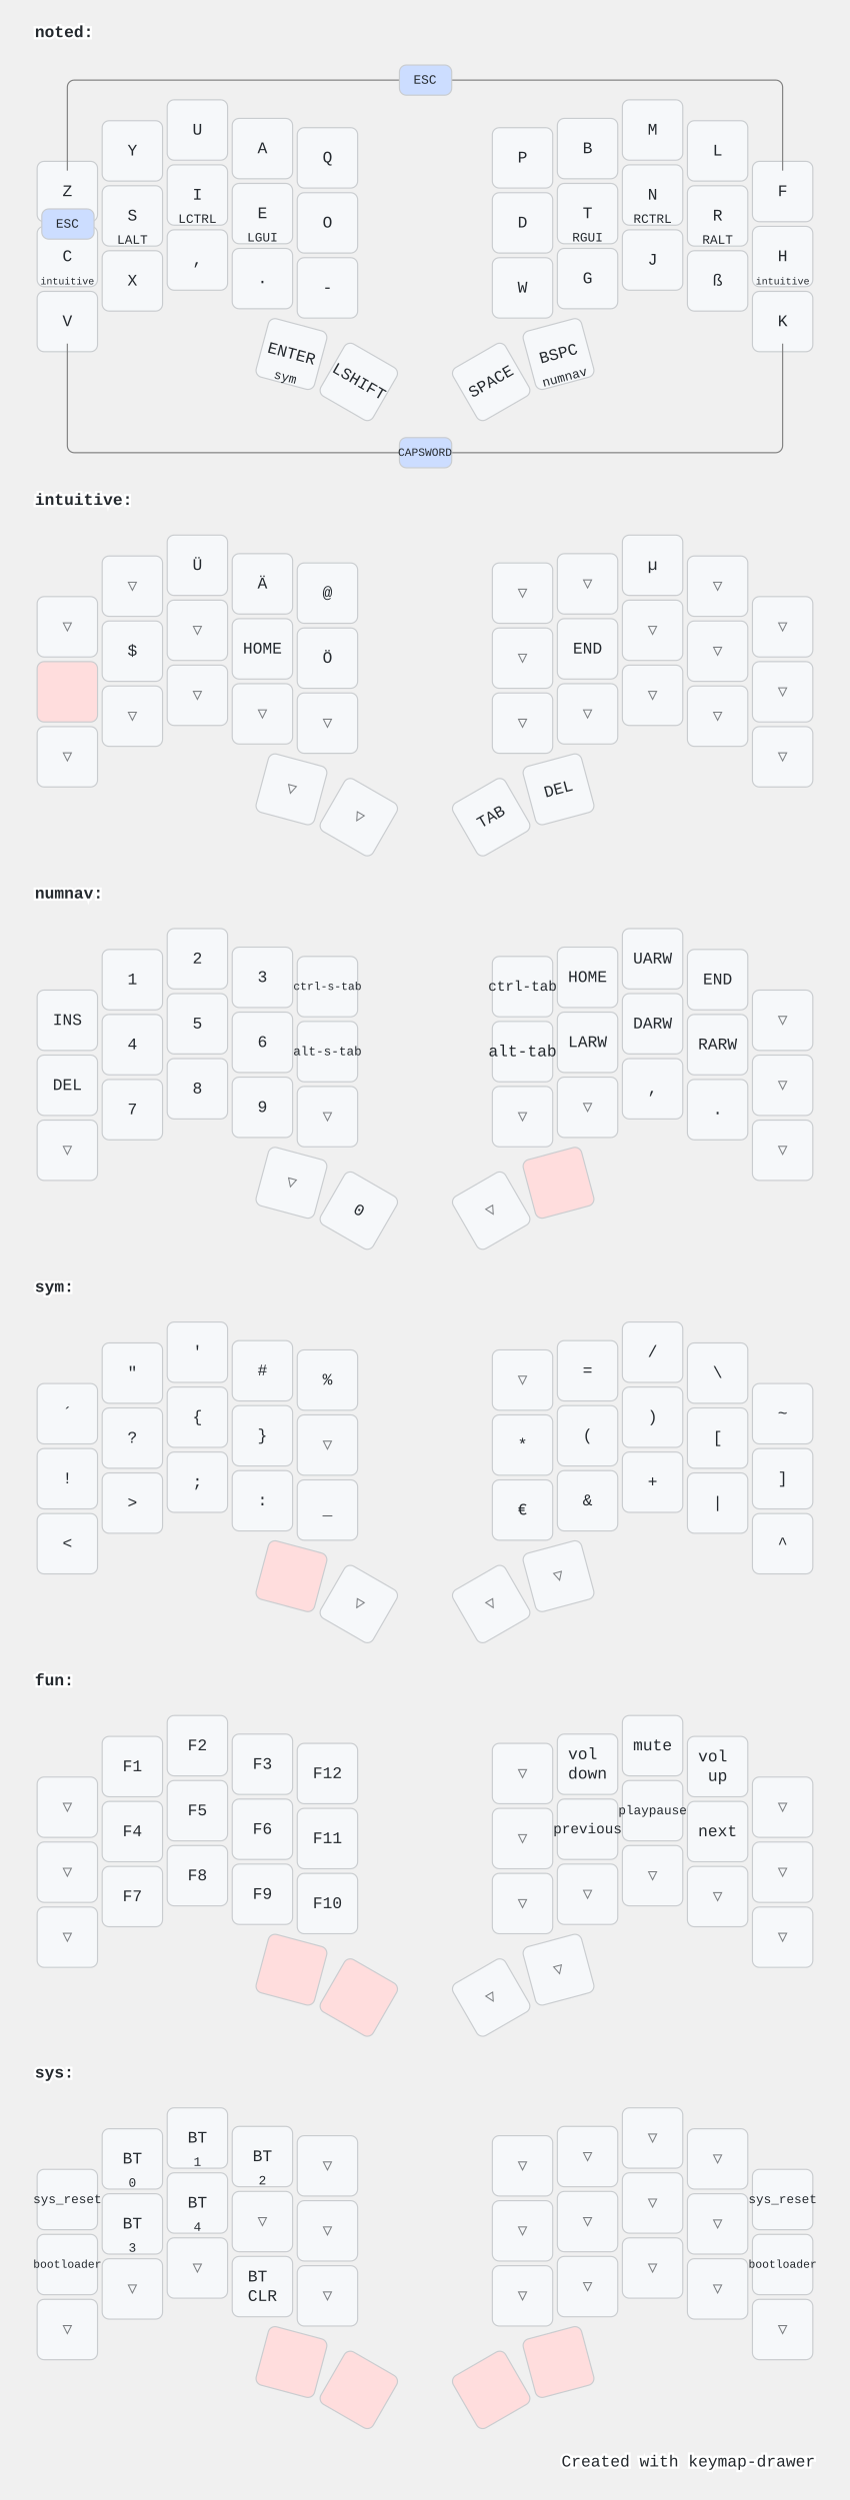
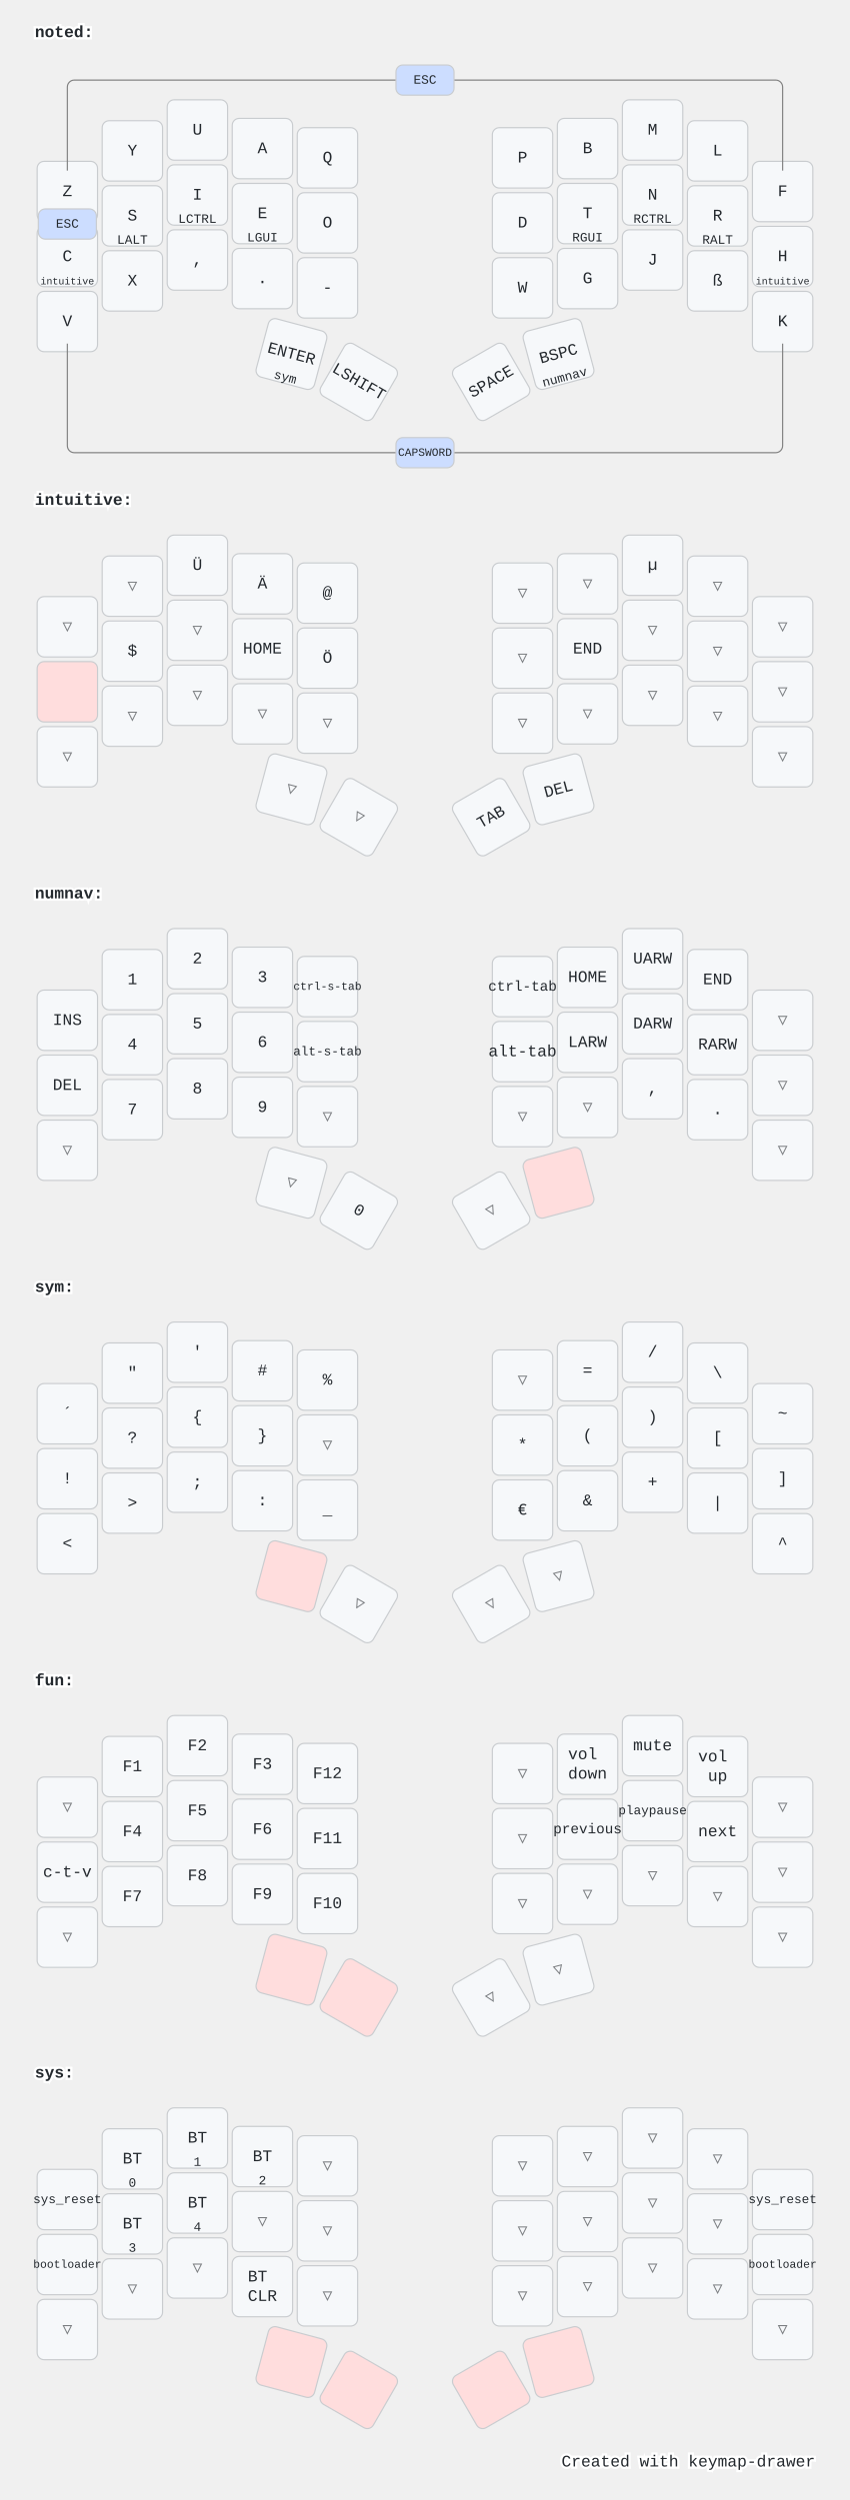
<svg xmlns="http://www.w3.org/2000/svg" width="732" height="2153" viewBox="0 0 732 2153" class="keymap">
  <style>/* inherit to force styles through use tags */
svg path {
    fill: inherit;
}

/* font and background color specifications */
svg.keymap {
    font-family: SFMono-Regular,Consolas,Liberation Mono,Menlo,monospace;
    font-size: 14px;
    font-kerning: normal;
    text-rendering: optimizeLegibility;
    fill: #24292e;
}

/* default key styling */
rect.key {
    fill: #f6f8fa;
}

rect.key, rect.combo {
    stroke: #c9cccf;
    stroke-width: 1;
}

/* default key side styling, only used is draw_key_sides is set */
rect.side {
    filter: brightness(90%);
}

/* color accent for combo boxes */
rect.combo, rect.combo-separate {
    fill: #cdf;
}

/* color accent for held keys */
rect.held, rect.combo.held {
    fill: #fdd;
}

/* color accent for ghost (optional) keys */
rect.ghost, rect.combo.ghost {
    stroke-dasharray: 4, 4;
    stroke-width: 2;
}

text {
    text-anchor: middle;
    dominant-baseline: middle;
}

/* styling for layer labels */
text.label {
    font-weight: bold;
    text-anchor: start;
    stroke: white;
    stroke-width: 4;
    paint-order: stroke;
}

/* styling for optional footer */
text.footer {
    text-anchor: end;
    dominant-baseline: auto;
    stroke: white;
    stroke-width: 4;
    paint-order: stroke;
}

/* styling for combo tap, and key hold/shifted label text */
text.combo, text.hold, text.shifted {
    font-size: 11px;
}

text.hold {
    text-anchor: middle;
    dominant-baseline: auto;
}

text.shifted {
    text-anchor: middle;
    dominant-baseline: hanging;
}

/* styling for hold/shifted label text in combo box */
text.combo.hold, text.combo.shifted {
    font-size: 8px;
}

/* lighter symbol for transparent keys */
text.trans {
    fill: #7b7e81;
}

/* styling for combo dendrons */
path.combo {
    stroke-width: 1;
    stroke: gray;
    fill: none;
}

/* Start Tabler Icons Cleanup */
/* cannot use height/width with glyphs */
.icon-tabler &gt; path {
    fill: inherit;
    stroke: inherit;
    stroke-width: 2;
}
/* hide tabler's default box */
.icon-tabler &gt; path[stroke="none"][fill="none"] {
    visibility: hidden;
}
/* End Tabler Icons Cleanup */
</style>
  <g transform="translate(30, 0)" class="layer-noted">
    <text x="0" y="28" class="label">noted:</text>
    <g transform="translate(0, 84)">
      <g transform="translate(28, 81)" class="key keypos-0">
        <rect rx="6" ry="6" x="-26" y="-26" width="52" height="52" class="key" />
        <text x="0" y="0" class="key tap">Z</text>
      </g>
      <g transform="translate(84, 46)" class="key keypos-1">
        <rect rx="6" ry="6" x="-26" y="-26" width="52" height="52" class="key" />
        <text x="0" y="0" class="key tap">Y</text>
      </g>
      <g transform="translate(140, 28)" class="key keypos-2">
        <rect rx="6" ry="6" x="-26" y="-26" width="52" height="52" class="key" />
        <text x="0" y="0" class="key tap">U</text>
      </g>
      <g transform="translate(196, 44)" class="key keypos-3">
        <rect rx="6" ry="6" x="-26" y="-26" width="52" height="52" class="key" />
        <text x="0" y="0" class="key tap">A</text>
      </g>
      <g transform="translate(252, 52)" class="key keypos-4">
        <rect rx="6" ry="6" x="-26" y="-26" width="52" height="52" class="key" />
        <text x="0" y="0" class="key tap">Q</text>
      </g>
      <g transform="translate(420, 52)" class="key keypos-5">
        <rect rx="6" ry="6" x="-26" y="-26" width="52" height="52" class="key" />
        <text x="0" y="0" class="key tap">P</text>
      </g>
      <g transform="translate(476, 44)" class="key keypos-6">
        <rect rx="6" ry="6" x="-26" y="-26" width="52" height="52" class="key" />
        <text x="0" y="0" class="key tap">B</text>
      </g>
      <g transform="translate(532, 28)" class="key keypos-7">
        <rect rx="6" ry="6" x="-26" y="-26" width="52" height="52" class="key" />
        <text x="0" y="0" class="key tap">M</text>
      </g>
      <g transform="translate(588, 46)" class="key keypos-8">
        <rect rx="6" ry="6" x="-26" y="-26" width="52" height="52" class="key" />
        <text x="0" y="0" class="key tap">L</text>
      </g>
      <g transform="translate(644, 81)" class="key keypos-9">
        <rect rx="6" ry="6" x="-26" y="-26" width="52" height="52" class="key" />
        <text x="0" y="0" class="key tap">F</text>
      </g>
      <g transform="translate(28, 137)" class="key keypos-10">
        <rect rx="6" ry="6" x="-26" y="-26" width="52" height="52" class="key" />
        <text x="0" y="0" class="key tap">C</text>
        <text x="0" y="24" class="key hold">
          <tspan style="font-size: 78%">intuitive</tspan>
        </text>
      </g>
      <g transform="translate(84, 102)" class="key keypos-11">
        <rect rx="6" ry="6" x="-26" y="-26" width="52" height="52" class="key" />
        <text x="0" y="0" class="key tap">S</text>
        <text x="0" y="24" class="key hold">LALT</text>
      </g>
      <g transform="translate(140, 84)" class="key keypos-12">
        <rect rx="6" ry="6" x="-26" y="-26" width="52" height="52" class="key" />
        <text x="0" y="0" class="key tap">I</text>
        <text x="0" y="24" class="key hold">LCTRL</text>
      </g>
      <g transform="translate(196, 100)" class="key keypos-13">
        <rect rx="6" ry="6" x="-26" y="-26" width="52" height="52" class="key" />
        <text x="0" y="0" class="key tap">E</text>
        <text x="0" y="24" class="key hold">LGUI</text>
      </g>
      <g transform="translate(252, 108)" class="key keypos-14">
        <rect rx="6" ry="6" x="-26" y="-26" width="52" height="52" class="key" />
        <text x="0" y="0" class="key tap">O</text>
      </g>
      <g transform="translate(420, 108)" class="key keypos-15">
        <rect rx="6" ry="6" x="-26" y="-26" width="52" height="52" class="key" />
        <text x="0" y="0" class="key tap">D</text>
      </g>
      <g transform="translate(476, 100)" class="key keypos-16">
        <rect rx="6" ry="6" x="-26" y="-26" width="52" height="52" class="key" />
        <text x="0" y="0" class="key tap">T</text>
        <text x="0" y="24" class="key hold">RGUI</text>
      </g>
      <g transform="translate(532, 84)" class="key keypos-17">
        <rect rx="6" ry="6" x="-26" y="-26" width="52" height="52" class="key" />
        <text x="0" y="0" class="key tap">N</text>
        <text x="0" y="24" class="key hold">RCTRL</text>
      </g>
      <g transform="translate(588, 102)" class="key keypos-18">
        <rect rx="6" ry="6" x="-26" y="-26" width="52" height="52" class="key" />
        <text x="0" y="0" class="key tap">R</text>
        <text x="0" y="24" class="key hold">RALT</text>
      </g>
      <g transform="translate(644, 137)" class="key keypos-19">
        <rect rx="6" ry="6" x="-26" y="-26" width="52" height="52" class="key" />
        <text x="0" y="0" class="key tap">H</text>
        <text x="0" y="24" class="key hold">
          <tspan style="font-size: 78%">intuitive</tspan>
        </text>
      </g>
      <g transform="translate(28, 193)" class="key keypos-20">
        <rect rx="6" ry="6" x="-26" y="-26" width="52" height="52" class="key" />
        <text x="0" y="0" class="key tap">V</text>
      </g>
      <g transform="translate(84, 158)" class="key keypos-21">
        <rect rx="6" ry="6" x="-26" y="-26" width="52" height="52" class="key" />
        <text x="0" y="0" class="key tap">X</text>
      </g>
      <g transform="translate(140, 140)" class="key keypos-22">
        <rect rx="6" ry="6" x="-26" y="-26" width="52" height="52" class="key" />
        <text x="0" y="0" class="key tap">,</text>
      </g>
      <g transform="translate(196, 156)" class="key keypos-23">
        <rect rx="6" ry="6" x="-26" y="-26" width="52" height="52" class="key" />
        <text x="0" y="0" class="key tap">.</text>
      </g>
      <g transform="translate(252, 164)" class="key keypos-24">
        <rect rx="6" ry="6" x="-26" y="-26" width="52" height="52" class="key" />
        <text x="0" y="0" class="key tap">-</text>
      </g>
      <g transform="translate(420, 164)" class="key keypos-25">
        <rect rx="6" ry="6" x="-26" y="-26" width="52" height="52" class="key" />
        <text x="0" y="0" class="key tap">W</text>
      </g>
      <g transform="translate(476, 156)" class="key keypos-26">
        <rect rx="6" ry="6" x="-26" y="-26" width="52" height="52" class="key" />
        <text x="0" y="0" class="key tap">G</text>
      </g>
      <g transform="translate(532, 140)" class="key keypos-27">
        <rect rx="6" ry="6" x="-26" y="-26" width="52" height="52" class="key" />
        <text x="0" y="0" class="key tap">J</text>
      </g>
      <g transform="translate(588, 158)" class="key keypos-28">
        <rect rx="6" ry="6" x="-26" y="-26" width="52" height="52" class="key" />
        <text x="0" y="0" class="key tap">ß</text>
      </g>
      <g transform="translate(644, 193)" class="key keypos-29">
        <rect rx="6" ry="6" x="-26" y="-26" width="52" height="52" class="key" />
        <text x="0" y="0" class="key tap">K</text>
      </g>
      <g transform="translate(221, 221) rotate(15.0)" class="key keypos-30">
        <rect rx="6" ry="6" x="-26" y="-26" width="52" height="52" class="key" />
        <text x="0" y="0" class="key tap">ENTER</text>
        <text x="0" y="24" class="key hold">sym</text>
      </g>
      <g transform="translate(279, 245) rotate(30.0)" class="key keypos-31">
        <rect rx="6" ry="6" x="-26" y="-26" width="52" height="52" class="key" />
        <text x="0" y="0" class="key tap">LSHIFT</text>
      </g>
      <g transform="translate(393, 245) rotate(-30.0)" class="key keypos-32">
        <rect rx="6" ry="6" x="-26" y="-26" width="52" height="52" class="key" />
        <text x="0" y="0" class="key tap">SPACE</text>
      </g>
      <g transform="translate(451, 221) rotate(-15.0)" class="key keypos-33">
        <rect rx="6" ry="6" x="-26" y="-26" width="52" height="52" class="key" />
        <text x="0" y="0" class="key tap">BSPC</text>
        <text x="0" y="24" class="key hold">numnav</text>
      </g>
      <g class="combo combopos-0">
-         <rect rx="6" ry="6" x="6" y="96" width="45" height="26" class="combo" />
+         <rect rx="6" ry="6" x="3" y="96" width="50" height="26" class="combo" />
        <text x="28" y="109" class="combo tap">ESC</text>
      </g>
      <g class="combo combopos-1">
        <path d="M336,-15 h-302 a6.0,6.0 0 0 0 -6.0,6.0 v72" class="combo" />
        <path d="M336,-15 h302 a6.0,6.0 0 0 1 6.0,6.0 v72" class="combo" />
-         <rect rx="6" ry="6" x="314" y="-28" width="45" height="26" class="combo" />
+         <rect rx="6" ry="6" x="311" y="-28" width="50" height="26" class="combo" />
        <text x="336" y="-15" class="combo tap">ESC</text>
      </g>
      <g class="combo combopos-2">
        <path d="M336,306 h-302 a6.0,6.0 0 0 1 -6.0,-6.0 v-88" class="combo" />
        <path d="M336,306 h302 a6.0,6.0 0 0 0 6.0,-6.0 v-88" class="combo" />
-         <rect rx="6" ry="6" x="314" y="293" width="45" height="26" class="combo" />
+         <rect rx="6" ry="6" x="311" y="293" width="50" height="26" class="combo" />
        <text x="336" y="306" class="combo tap">
          <tspan style="font-size: 88%">CAPSWORD</tspan>
        </text>
      </g>
    </g>
  </g>
  <g transform="translate(30, 403)" class="layer-intuitive">
    <text x="0" y="28" class="label">intuitive:</text>
    <g transform="translate(0, 56)">
      <g transform="translate(28, 81)" class="key trans keypos-0">
        <rect rx="6" ry="6" x="-26" y="-26" width="52" height="52" class="key trans" />
        <text x="0" y="0" class="key trans tap">▽</text>
      </g>
      <g transform="translate(84, 46)" class="key trans keypos-1">
        <rect rx="6" ry="6" x="-26" y="-26" width="52" height="52" class="key trans" />
        <text x="0" y="0" class="key trans tap">▽</text>
      </g>
      <g transform="translate(140, 28)" class="key keypos-2">
        <rect rx="6" ry="6" x="-26" y="-26" width="52" height="52" class="key" />
        <text x="0" y="0" class="key tap">Ü</text>
      </g>
      <g transform="translate(196, 44)" class="key keypos-3">
        <rect rx="6" ry="6" x="-26" y="-26" width="52" height="52" class="key" />
        <text x="0" y="0" class="key tap">Ä</text>
      </g>
      <g transform="translate(252, 52)" class="key keypos-4">
        <rect rx="6" ry="6" x="-26" y="-26" width="52" height="52" class="key" />
        <text x="0" y="0" class="key tap">@</text>
      </g>
      <g transform="translate(420, 52)" class="key trans keypos-5">
        <rect rx="6" ry="6" x="-26" y="-26" width="52" height="52" class="key trans" />
        <text x="0" y="0" class="key trans tap">▽</text>
      </g>
      <g transform="translate(476, 44)" class="key trans keypos-6">
        <rect rx="6" ry="6" x="-26" y="-26" width="52" height="52" class="key trans" />
        <text x="0" y="0" class="key trans tap">▽</text>
      </g>
      <g transform="translate(532, 28)" class="key keypos-7">
        <rect rx="6" ry="6" x="-26" y="-26" width="52" height="52" class="key" />
        <text x="0" y="0" class="key tap">µ</text>
      </g>
      <g transform="translate(588, 46)" class="key trans keypos-8">
        <rect rx="6" ry="6" x="-26" y="-26" width="52" height="52" class="key trans" />
        <text x="0" y="0" class="key trans tap">▽</text>
      </g>
      <g transform="translate(644, 81)" class="key trans keypos-9">
        <rect rx="6" ry="6" x="-26" y="-26" width="52" height="52" class="key trans" />
        <text x="0" y="0" class="key trans tap">▽</text>
      </g>
      <g transform="translate(28, 137)" class="key held keypos-10">
        <rect rx="6" ry="6" x="-26" y="-26" width="52" height="52" class="key held" />
      </g>
      <g transform="translate(84, 102)" class="key keypos-11">
        <rect rx="6" ry="6" x="-26" y="-26" width="52" height="52" class="key" />
        <text x="0" y="0" class="key tap">$</text>
      </g>
      <g transform="translate(140, 84)" class="key trans keypos-12">
        <rect rx="6" ry="6" x="-26" y="-26" width="52" height="52" class="key trans" />
        <text x="0" y="0" class="key trans tap">▽</text>
      </g>
      <g transform="translate(196, 100)" class="key keypos-13">
        <rect rx="6" ry="6" x="-26" y="-26" width="52" height="52" class="key" />
        <text x="0" y="0" class="key tap">HOME</text>
      </g>
      <g transform="translate(252, 108)" class="key keypos-14">
        <rect rx="6" ry="6" x="-26" y="-26" width="52" height="52" class="key" />
        <text x="0" y="0" class="key tap">Ö</text>
      </g>
      <g transform="translate(420, 108)" class="key trans keypos-15">
        <rect rx="6" ry="6" x="-26" y="-26" width="52" height="52" class="key trans" />
        <text x="0" y="0" class="key trans tap">▽</text>
      </g>
      <g transform="translate(476, 100)" class="key keypos-16">
        <rect rx="6" ry="6" x="-26" y="-26" width="52" height="52" class="key" />
        <text x="0" y="0" class="key tap">END</text>
      </g>
      <g transform="translate(532, 84)" class="key trans keypos-17">
        <rect rx="6" ry="6" x="-26" y="-26" width="52" height="52" class="key trans" />
        <text x="0" y="0" class="key trans tap">▽</text>
      </g>
      <g transform="translate(588, 102)" class="key trans keypos-18">
        <rect rx="6" ry="6" x="-26" y="-26" width="52" height="52" class="key trans" />
        <text x="0" y="0" class="key trans tap">▽</text>
      </g>
      <g transform="translate(644, 137)" class="key trans keypos-19">
        <rect rx="6" ry="6" x="-26" y="-26" width="52" height="52" class="key trans" />
        <text x="0" y="0" class="key trans tap">▽</text>
      </g>
      <g transform="translate(28, 193)" class="key trans keypos-20">
        <rect rx="6" ry="6" x="-26" y="-26" width="52" height="52" class="key trans" />
        <text x="0" y="0" class="key trans tap">▽</text>
      </g>
      <g transform="translate(84, 158)" class="key trans keypos-21">
        <rect rx="6" ry="6" x="-26" y="-26" width="52" height="52" class="key trans" />
        <text x="0" y="0" class="key trans tap">▽</text>
      </g>
      <g transform="translate(140, 140)" class="key trans keypos-22">
        <rect rx="6" ry="6" x="-26" y="-26" width="52" height="52" class="key trans" />
        <text x="0" y="0" class="key trans tap">▽</text>
      </g>
      <g transform="translate(196, 156)" class="key trans keypos-23">
        <rect rx="6" ry="6" x="-26" y="-26" width="52" height="52" class="key trans" />
        <text x="0" y="0" class="key trans tap">▽</text>
      </g>
      <g transform="translate(252, 164)" class="key trans keypos-24">
        <rect rx="6" ry="6" x="-26" y="-26" width="52" height="52" class="key trans" />
        <text x="0" y="0" class="key trans tap">▽</text>
      </g>
      <g transform="translate(420, 164)" class="key trans keypos-25">
        <rect rx="6" ry="6" x="-26" y="-26" width="52" height="52" class="key trans" />
        <text x="0" y="0" class="key trans tap">▽</text>
      </g>
      <g transform="translate(476, 156)" class="key trans keypos-26">
        <rect rx="6" ry="6" x="-26" y="-26" width="52" height="52" class="key trans" />
        <text x="0" y="0" class="key trans tap">▽</text>
      </g>
      <g transform="translate(532, 140)" class="key trans keypos-27">
        <rect rx="6" ry="6" x="-26" y="-26" width="52" height="52" class="key trans" />
        <text x="0" y="0" class="key trans tap">▽</text>
      </g>
      <g transform="translate(588, 158)" class="key trans keypos-28">
        <rect rx="6" ry="6" x="-26" y="-26" width="52" height="52" class="key trans" />
        <text x="0" y="0" class="key trans tap">▽</text>
      </g>
      <g transform="translate(644, 193)" class="key trans keypos-29">
        <rect rx="6" ry="6" x="-26" y="-26" width="52" height="52" class="key trans" />
        <text x="0" y="0" class="key trans tap">▽</text>
      </g>
      <g transform="translate(221, 221) rotate(15.0)" class="key trans keypos-30">
        <rect rx="6" ry="6" x="-26" y="-26" width="52" height="52" class="key trans" />
        <text x="0" y="0" class="key trans tap">▽</text>
      </g>
      <g transform="translate(279, 245) rotate(30.0)" class="key trans keypos-31">
        <rect rx="6" ry="6" x="-26" y="-26" width="52" height="52" class="key trans" />
        <text x="0" y="0" class="key trans tap">▽</text>
      </g>
      <g transform="translate(393, 245) rotate(-30.0)" class="key keypos-32">
        <rect rx="6" ry="6" x="-26" y="-26" width="52" height="52" class="key" />
        <text x="0" y="0" class="key tap">TAB</text>
      </g>
      <g transform="translate(451, 221) rotate(-15.0)" class="key keypos-33">
        <rect rx="6" ry="6" x="-26" y="-26" width="52" height="52" class="key" />
        <text x="0" y="0" class="key tap">DEL</text>
      </g>
    </g>
  </g>
  <g transform="translate(30, 742)" class="layer-numnav">
    <text x="0" y="28" class="label">numnav:</text>
    <g transform="translate(0, 56)">
      <g transform="translate(28, 81)" class="key keypos-0">
        <rect rx="6" ry="6" x="-26" y="-26" width="52" height="52" class="key" />
        <text x="0" y="0" class="key tap">INS</text>
      </g>
      <g transform="translate(84, 46)" class="key keypos-1">
        <rect rx="6" ry="6" x="-26" y="-26" width="52" height="52" class="key" />
        <text x="0" y="0" class="key tap">1</text>
      </g>
      <g transform="translate(140, 28)" class="key keypos-2">
        <rect rx="6" ry="6" x="-26" y="-26" width="52" height="52" class="key" />
        <text x="0" y="0" class="key tap">2</text>
      </g>
      <g transform="translate(196, 44)" class="key keypos-3">
        <rect rx="6" ry="6" x="-26" y="-26" width="52" height="52" class="key" />
        <text x="0" y="0" class="key tap">3</text>
      </g>
      <g transform="translate(252, 52)" class="key keypos-4">
        <rect rx="6" ry="6" x="-26" y="-26" width="52" height="52" class="key" />
        <text x="0" y="0" class="key tap">
          <tspan style="font-size: 70%">ctrl-s-tab</tspan>
        </text>
      </g>
      <g transform="translate(420, 52)" class="key keypos-5">
        <rect rx="6" ry="6" x="-26" y="-26" width="52" height="52" class="key" />
        <text x="0" y="0" class="key tap">
          <tspan style="font-size: 88%">ctrl-tab</tspan>
        </text>
      </g>
      <g transform="translate(476, 44)" class="key keypos-6">
        <rect rx="6" ry="6" x="-26" y="-26" width="52" height="52" class="key" />
        <text x="0" y="0" class="key tap">HOME</text>
      </g>
      <g transform="translate(532, 28)" class="key keypos-7">
        <rect rx="6" ry="6" x="-26" y="-26" width="52" height="52" class="key" />
        <text x="0" y="0" class="key tap">UARW</text>
      </g>
      <g transform="translate(588, 46)" class="key keypos-8">
        <rect rx="6" ry="6" x="-26" y="-26" width="52" height="52" class="key" />
        <text x="0" y="0" class="key tap">END</text>
      </g>
      <g transform="translate(644, 81)" class="key trans keypos-9">
        <rect rx="6" ry="6" x="-26" y="-26" width="52" height="52" class="key trans" />
        <text x="0" y="0" class="key trans tap">▽</text>
      </g>
      <g transform="translate(28, 137)" class="key keypos-10">
        <rect rx="6" ry="6" x="-26" y="-26" width="52" height="52" class="key" />
        <text x="0" y="0" class="key tap">DEL</text>
      </g>
      <g transform="translate(84, 102)" class="key keypos-11">
        <rect rx="6" ry="6" x="-26" y="-26" width="52" height="52" class="key" />
        <text x="0" y="0" class="key tap">4</text>
      </g>
      <g transform="translate(140, 84)" class="key keypos-12">
        <rect rx="6" ry="6" x="-26" y="-26" width="52" height="52" class="key" />
        <text x="0" y="0" class="key tap">5</text>
      </g>
      <g transform="translate(196, 100)" class="key keypos-13">
        <rect rx="6" ry="6" x="-26" y="-26" width="52" height="52" class="key" />
        <text x="0" y="0" class="key tap">6</text>
      </g>
      <g transform="translate(252, 108)" class="key keypos-14">
        <rect rx="6" ry="6" x="-26" y="-26" width="52" height="52" class="key" />
        <text x="0" y="0" class="key tap">
          <tspan style="font-size: 78%">alt-s-tab</tspan>
        </text>
      </g>
      <g transform="translate(420, 108)" class="key keypos-15">
        <rect rx="6" ry="6" x="-26" y="-26" width="52" height="52" class="key" />
        <text x="0" y="0" class="key tap">alt-tab</text>
      </g>
      <g transform="translate(476, 100)" class="key keypos-16">
        <rect rx="6" ry="6" x="-26" y="-26" width="52" height="52" class="key" />
        <text x="0" y="0" class="key tap">LARW</text>
      </g>
      <g transform="translate(532, 84)" class="key keypos-17">
        <rect rx="6" ry="6" x="-26" y="-26" width="52" height="52" class="key" />
        <text x="0" y="0" class="key tap">DARW</text>
      </g>
      <g transform="translate(588, 102)" class="key keypos-18">
        <rect rx="6" ry="6" x="-26" y="-26" width="52" height="52" class="key" />
        <text x="0" y="0" class="key tap">RARW</text>
      </g>
      <g transform="translate(644, 137)" class="key trans keypos-19">
        <rect rx="6" ry="6" x="-26" y="-26" width="52" height="52" class="key trans" />
        <text x="0" y="0" class="key trans tap">▽</text>
      </g>
      <g transform="translate(28, 193)" class="key trans keypos-20">
        <rect rx="6" ry="6" x="-26" y="-26" width="52" height="52" class="key trans" />
        <text x="0" y="0" class="key trans tap">▽</text>
      </g>
      <g transform="translate(84, 158)" class="key keypos-21">
        <rect rx="6" ry="6" x="-26" y="-26" width="52" height="52" class="key" />
        <text x="0" y="0" class="key tap">7</text>
      </g>
      <g transform="translate(140, 140)" class="key keypos-22">
        <rect rx="6" ry="6" x="-26" y="-26" width="52" height="52" class="key" />
        <text x="0" y="0" class="key tap">8</text>
      </g>
      <g transform="translate(196, 156)" class="key keypos-23">
        <rect rx="6" ry="6" x="-26" y="-26" width="52" height="52" class="key" />
        <text x="0" y="0" class="key tap">9</text>
      </g>
      <g transform="translate(252, 164)" class="key trans keypos-24">
        <rect rx="6" ry="6" x="-26" y="-26" width="52" height="52" class="key trans" />
        <text x="0" y="0" class="key trans tap">▽</text>
      </g>
      <g transform="translate(420, 164)" class="key trans keypos-25">
        <rect rx="6" ry="6" x="-26" y="-26" width="52" height="52" class="key trans" />
        <text x="0" y="0" class="key trans tap">▽</text>
      </g>
      <g transform="translate(476, 156)" class="key trans keypos-26">
        <rect rx="6" ry="6" x="-26" y="-26" width="52" height="52" class="key trans" />
        <text x="0" y="0" class="key trans tap">▽</text>
      </g>
      <g transform="translate(532, 140)" class="key keypos-27">
        <rect rx="6" ry="6" x="-26" y="-26" width="52" height="52" class="key" />
        <text x="0" y="0" class="key tap">,</text>
      </g>
      <g transform="translate(588, 158)" class="key keypos-28">
        <rect rx="6" ry="6" x="-26" y="-26" width="52" height="52" class="key" />
        <text x="0" y="0" class="key tap">.</text>
      </g>
      <g transform="translate(644, 193)" class="key trans keypos-29">
        <rect rx="6" ry="6" x="-26" y="-26" width="52" height="52" class="key trans" />
        <text x="0" y="0" class="key trans tap">▽</text>
      </g>
      <g transform="translate(221, 221) rotate(15.0)" class="key trans keypos-30">
        <rect rx="6" ry="6" x="-26" y="-26" width="52" height="52" class="key trans" />
        <text x="0" y="0" class="key trans tap">▽</text>
      </g>
      <g transform="translate(279, 245) rotate(30.0)" class="key keypos-31">
        <rect rx="6" ry="6" x="-26" y="-26" width="52" height="52" class="key" />
        <text x="0" y="0" class="key tap">0</text>
      </g>
      <g transform="translate(393, 245) rotate(-30.0)" class="key trans keypos-32">
        <rect rx="6" ry="6" x="-26" y="-26" width="52" height="52" class="key trans" />
        <text x="0" y="0" class="key trans tap">▽</text>
      </g>
      <g transform="translate(451, 221) rotate(-15.0)" class="key held keypos-33">
        <rect rx="6" ry="6" x="-26" y="-26" width="52" height="52" class="key held" />
      </g>
    </g>
  </g>
  <g transform="translate(30, 1081)" class="layer-sym">
    <text x="0" y="28" class="label">sym:</text>
    <g transform="translate(0, 56)">
      <g transform="translate(28, 81)" class="key keypos-0">
        <rect rx="6" ry="6" x="-26" y="-26" width="52" height="52" class="key" />
        <text x="0" y="0" class="key tap">´</text>
      </g>
      <g transform="translate(84, 46)" class="key keypos-1">
        <rect rx="6" ry="6" x="-26" y="-26" width="52" height="52" class="key" />
        <text x="0" y="0" class="key tap">"</text>
      </g>
      <g transform="translate(140, 28)" class="key keypos-2">
        <rect rx="6" ry="6" x="-26" y="-26" width="52" height="52" class="key" />
        <text x="0" y="0" class="key tap">'</text>
      </g>
      <g transform="translate(196, 44)" class="key keypos-3">
        <rect rx="6" ry="6" x="-26" y="-26" width="52" height="52" class="key" />
        <text x="0" y="0" class="key tap">#</text>
      </g>
      <g transform="translate(252, 52)" class="key keypos-4">
        <rect rx="6" ry="6" x="-26" y="-26" width="52" height="52" class="key" />
        <text x="0" y="0" class="key tap">%</text>
      </g>
      <g transform="translate(420, 52)" class="key trans keypos-5">
        <rect rx="6" ry="6" x="-26" y="-26" width="52" height="52" class="key trans" />
        <text x="0" y="0" class="key trans tap">▽</text>
      </g>
      <g transform="translate(476, 44)" class="key keypos-6">
        <rect rx="6" ry="6" x="-26" y="-26" width="52" height="52" class="key" />
        <text x="0" y="0" class="key tap">=</text>
      </g>
      <g transform="translate(532, 28)" class="key keypos-7">
        <rect rx="6" ry="6" x="-26" y="-26" width="52" height="52" class="key" />
        <text x="0" y="0" class="key tap">/</text>
      </g>
      <g transform="translate(588, 46)" class="key keypos-8">
        <rect rx="6" ry="6" x="-26" y="-26" width="52" height="52" class="key" />
        <text x="0" y="0" class="key tap">\</text>
      </g>
      <g transform="translate(644, 81)" class="key keypos-9">
        <rect rx="6" ry="6" x="-26" y="-26" width="52" height="52" class="key" />
        <text x="0" y="0" class="key tap">~</text>
      </g>
      <g transform="translate(28, 137)" class="key keypos-10">
        <rect rx="6" ry="6" x="-26" y="-26" width="52" height="52" class="key" />
        <text x="0" y="0" class="key tap">!</text>
      </g>
      <g transform="translate(84, 102)" class="key keypos-11">
        <rect rx="6" ry="6" x="-26" y="-26" width="52" height="52" class="key" />
        <text x="0" y="0" class="key tap">?</text>
      </g>
      <g transform="translate(140, 84)" class="key keypos-12">
        <rect rx="6" ry="6" x="-26" y="-26" width="52" height="52" class="key" />
        <text x="0" y="0" class="key tap">{</text>
      </g>
      <g transform="translate(196, 100)" class="key keypos-13">
        <rect rx="6" ry="6" x="-26" y="-26" width="52" height="52" class="key" />
        <text x="0" y="0" class="key tap">}</text>
      </g>
      <g transform="translate(252, 108)" class="key trans keypos-14">
        <rect rx="6" ry="6" x="-26" y="-26" width="52" height="52" class="key trans" />
        <text x="0" y="0" class="key trans tap">▽</text>
      </g>
      <g transform="translate(420, 108)" class="key keypos-15">
        <rect rx="6" ry="6" x="-26" y="-26" width="52" height="52" class="key" />
        <text x="0" y="0" class="key tap">*</text>
      </g>
      <g transform="translate(476, 100)" class="key keypos-16">
        <rect rx="6" ry="6" x="-26" y="-26" width="52" height="52" class="key" />
        <text x="0" y="0" class="key tap">(</text>
      </g>
      <g transform="translate(532, 84)" class="key keypos-17">
        <rect rx="6" ry="6" x="-26" y="-26" width="52" height="52" class="key" />
        <text x="0" y="0" class="key tap">)</text>
      </g>
      <g transform="translate(588, 102)" class="key keypos-18">
        <rect rx="6" ry="6" x="-26" y="-26" width="52" height="52" class="key" />
        <text x="0" y="0" class="key tap">[</text>
      </g>
      <g transform="translate(644, 137)" class="key keypos-19">
        <rect rx="6" ry="6" x="-26" y="-26" width="52" height="52" class="key" />
        <text x="0" y="0" class="key tap">]</text>
      </g>
      <g transform="translate(28, 193)" class="key keypos-20">
        <rect rx="6" ry="6" x="-26" y="-26" width="52" height="52" class="key" />
        <text x="0" y="0" class="key tap">&lt;</text>
      </g>
      <g transform="translate(84, 158)" class="key keypos-21">
        <rect rx="6" ry="6" x="-26" y="-26" width="52" height="52" class="key" />
        <text x="0" y="0" class="key tap">&gt;</text>
      </g>
      <g transform="translate(140, 140)" class="key keypos-22">
        <rect rx="6" ry="6" x="-26" y="-26" width="52" height="52" class="key" />
        <text x="0" y="0" class="key tap">;</text>
      </g>
      <g transform="translate(196, 156)" class="key keypos-23">
        <rect rx="6" ry="6" x="-26" y="-26" width="52" height="52" class="key" />
        <text x="0" y="0" class="key tap">:</text>
      </g>
      <g transform="translate(252, 164)" class="key keypos-24">
        <rect rx="6" ry="6" x="-26" y="-26" width="52" height="52" class="key" />
        <text x="0" y="0" class="key tap">_</text>
      </g>
      <g transform="translate(420, 164)" class="key keypos-25">
        <rect rx="6" ry="6" x="-26" y="-26" width="52" height="52" class="key" />
        <text x="0" y="0" class="key tap">€</text>
      </g>
      <g transform="translate(476, 156)" class="key keypos-26">
        <rect rx="6" ry="6" x="-26" y="-26" width="52" height="52" class="key" />
        <text x="0" y="0" class="key tap">&amp;</text>
      </g>
      <g transform="translate(532, 140)" class="key keypos-27">
        <rect rx="6" ry="6" x="-26" y="-26" width="52" height="52" class="key" />
        <text x="0" y="0" class="key tap">+</text>
      </g>
      <g transform="translate(588, 158)" class="key keypos-28">
        <rect rx="6" ry="6" x="-26" y="-26" width="52" height="52" class="key" />
        <text x="0" y="0" class="key tap">|</text>
      </g>
      <g transform="translate(644, 193)" class="key keypos-29">
        <rect rx="6" ry="6" x="-26" y="-26" width="52" height="52" class="key" />
        <text x="0" y="0" class="key tap">^</text>
      </g>
      <g transform="translate(221, 221) rotate(15.0)" class="key held keypos-30">
        <rect rx="6" ry="6" x="-26" y="-26" width="52" height="52" class="key held" />
      </g>
      <g transform="translate(279, 245) rotate(30.0)" class="key trans keypos-31">
        <rect rx="6" ry="6" x="-26" y="-26" width="52" height="52" class="key trans" />
        <text x="0" y="0" class="key trans tap">▽</text>
      </g>
      <g transform="translate(393, 245) rotate(-30.0)" class="key trans keypos-32">
        <rect rx="6" ry="6" x="-26" y="-26" width="52" height="52" class="key trans" />
        <text x="0" y="0" class="key trans tap">▽</text>
      </g>
      <g transform="translate(451, 221) rotate(-15.0)" class="key trans keypos-33">
        <rect rx="6" ry="6" x="-26" y="-26" width="52" height="52" class="key trans" />
        <text x="0" y="0" class="key trans tap">▽</text>
      </g>
    </g>
  </g>
  <g transform="translate(30, 1420)" class="layer-fun">
    <text x="0" y="28" class="label">fun:</text>
    <g transform="translate(0, 56)">
      <g transform="translate(28, 81)" class="key trans keypos-0">
        <rect rx="6" ry="6" x="-26" y="-26" width="52" height="52" class="key trans" />
        <text x="0" y="0" class="key trans tap">▽</text>
      </g>
      <g transform="translate(84, 46)" class="key keypos-1">
        <rect rx="6" ry="6" x="-26" y="-26" width="52" height="52" class="key" />
        <text x="0" y="0" class="key tap">F1</text>
      </g>
      <g transform="translate(140, 28)" class="key keypos-2">
        <rect rx="6" ry="6" x="-26" y="-26" width="52" height="52" class="key" />
        <text x="0" y="0" class="key tap">F2</text>
      </g>
      <g transform="translate(196, 44)" class="key keypos-3">
        <rect rx="6" ry="6" x="-26" y="-26" width="52" height="52" class="key" />
        <text x="0" y="0" class="key tap">F3</text>
      </g>
      <g transform="translate(252, 52)" class="key keypos-4">
        <rect rx="6" ry="6" x="-26" y="-26" width="52" height="52" class="key" />
        <text x="0" y="0" class="key tap">F12</text>
      </g>
      <g transform="translate(420, 52)" class="key trans keypos-5">
        <rect rx="6" ry="6" x="-26" y="-26" width="52" height="52" class="key trans" />
        <text x="0" y="0" class="key trans tap">▽</text>
      </g>
      <g transform="translate(476, 44)" class="key keypos-6">
        <rect rx="6" ry="6" x="-26" y="-26" width="52" height="52" class="key" />
        <text x="0" y="0" class="key tap">
          <tspan x="0" dy="-0.6em">vol</tspan>
          <tspan x="0" dy="1.2em">down</tspan>
        </text>
      </g>
      <g transform="translate(532, 28)" class="key keypos-7">
        <rect rx="6" ry="6" x="-26" y="-26" width="52" height="52" class="key" />
        <text x="0" y="0" class="key tap">mute</text>
      </g>
      <g transform="translate(588, 46)" class="key keypos-8">
        <rect rx="6" ry="6" x="-26" y="-26" width="52" height="52" class="key" />
        <text x="0" y="0" class="key tap">
          <tspan x="0" dy="-0.6em">vol</tspan>
          <tspan x="0" dy="1.2em">up</tspan>
        </text>
      </g>
      <g transform="translate(644, 81)" class="key trans keypos-9">
        <rect rx="6" ry="6" x="-26" y="-26" width="52" height="52" class="key trans" />
        <text x="0" y="0" class="key trans tap">▽</text>
      </g>
-       <g transform="translate(28, 137)" class="key trans keypos-10">
-         <rect rx="6" ry="6" x="-26" y="-26" width="52" height="52" class="key trans" />
-         <text x="0" y="0" class="key trans tap">▽</text>
+       <g transform="translate(28, 137)" class="key keypos-10">
+         <rect rx="6" ry="6" x="-26" y="-26" width="52" height="52" class="key" />
+         <text x="0" y="0" class="key tap">c-t-v</text>
      </g>
      <g transform="translate(84, 102)" class="key keypos-11">
        <rect rx="6" ry="6" x="-26" y="-26" width="52" height="52" class="key" />
        <text x="0" y="0" class="key tap">F4</text>
      </g>
      <g transform="translate(140, 84)" class="key keypos-12">
        <rect rx="6" ry="6" x="-26" y="-26" width="52" height="52" class="key" />
        <text x="0" y="0" class="key tap">F5</text>
      </g>
      <g transform="translate(196, 100)" class="key keypos-13">
        <rect rx="6" ry="6" x="-26" y="-26" width="52" height="52" class="key" />
        <text x="0" y="0" class="key tap">F6</text>
      </g>
      <g transform="translate(252, 108)" class="key keypos-14">
        <rect rx="6" ry="6" x="-26" y="-26" width="52" height="52" class="key" />
        <text x="0" y="0" class="key tap">F11</text>
      </g>
      <g transform="translate(420, 108)" class="key trans keypos-15">
        <rect rx="6" ry="6" x="-26" y="-26" width="52" height="52" class="key trans" />
        <text x="0" y="0" class="key trans tap">▽</text>
      </g>
      <g transform="translate(476, 100)" class="key keypos-16">
        <rect rx="6" ry="6" x="-26" y="-26" width="52" height="52" class="key" />
        <text x="0" y="0" class="key tap">
          <tspan style="font-size: 88%">previous</tspan>
        </text>
      </g>
      <g transform="translate(532, 84)" class="key keypos-17">
        <rect rx="6" ry="6" x="-26" y="-26" width="52" height="52" class="key" />
        <text x="0" y="0" class="key tap">
          <tspan style="font-size: 78%">playpause</tspan>
        </text>
      </g>
      <g transform="translate(588, 102)" class="key keypos-18">
        <rect rx="6" ry="6" x="-26" y="-26" width="52" height="52" class="key" />
        <text x="0" y="0" class="key tap">next</text>
      </g>
      <g transform="translate(644, 137)" class="key trans keypos-19">
        <rect rx="6" ry="6" x="-26" y="-26" width="52" height="52" class="key trans" />
        <text x="0" y="0" class="key trans tap">▽</text>
      </g>
      <g transform="translate(28, 193)" class="key trans keypos-20">
        <rect rx="6" ry="6" x="-26" y="-26" width="52" height="52" class="key trans" />
        <text x="0" y="0" class="key trans tap">▽</text>
      </g>
      <g transform="translate(84, 158)" class="key keypos-21">
        <rect rx="6" ry="6" x="-26" y="-26" width="52" height="52" class="key" />
        <text x="0" y="0" class="key tap">F7</text>
      </g>
      <g transform="translate(140, 140)" class="key keypos-22">
        <rect rx="6" ry="6" x="-26" y="-26" width="52" height="52" class="key" />
        <text x="0" y="0" class="key tap">F8</text>
      </g>
      <g transform="translate(196, 156)" class="key keypos-23">
        <rect rx="6" ry="6" x="-26" y="-26" width="52" height="52" class="key" />
        <text x="0" y="0" class="key tap">F9</text>
      </g>
      <g transform="translate(252, 164)" class="key keypos-24">
        <rect rx="6" ry="6" x="-26" y="-26" width="52" height="52" class="key" />
        <text x="0" y="0" class="key tap">F10</text>
      </g>
      <g transform="translate(420, 164)" class="key trans keypos-25">
        <rect rx="6" ry="6" x="-26" y="-26" width="52" height="52" class="key trans" />
        <text x="0" y="0" class="key trans tap">▽</text>
      </g>
      <g transform="translate(476, 156)" class="key trans keypos-26">
        <rect rx="6" ry="6" x="-26" y="-26" width="52" height="52" class="key trans" />
        <text x="0" y="0" class="key trans tap">▽</text>
      </g>
      <g transform="translate(532, 140)" class="key trans keypos-27">
        <rect rx="6" ry="6" x="-26" y="-26" width="52" height="52" class="key trans" />
        <text x="0" y="0" class="key trans tap">▽</text>
      </g>
      <g transform="translate(588, 158)" class="key trans keypos-28">
        <rect rx="6" ry="6" x="-26" y="-26" width="52" height="52" class="key trans" />
        <text x="0" y="0" class="key trans tap">▽</text>
      </g>
      <g transform="translate(644, 193)" class="key trans keypos-29">
        <rect rx="6" ry="6" x="-26" y="-26" width="52" height="52" class="key trans" />
        <text x="0" y="0" class="key trans tap">▽</text>
      </g>
      <g transform="translate(221, 221) rotate(15.0)" class="key held keypos-30">
        <rect rx="6" ry="6" x="-26" y="-26" width="52" height="52" class="key held" />
      </g>
      <g transform="translate(279, 245) rotate(30.0)" class="key held keypos-31">
        <rect rx="6" ry="6" x="-26" y="-26" width="52" height="52" class="key held" />
      </g>
      <g transform="translate(393, 245) rotate(-30.0)" class="key trans keypos-32">
        <rect rx="6" ry="6" x="-26" y="-26" width="52" height="52" class="key trans" />
        <text x="0" y="0" class="key trans tap">▽</text>
      </g>
      <g transform="translate(451, 221) rotate(-15.0)" class="key trans keypos-33">
        <rect rx="6" ry="6" x="-26" y="-26" width="52" height="52" class="key trans" />
        <text x="0" y="0" class="key trans tap">▽</text>
      </g>
    </g>
  </g>
  <g transform="translate(30, 1758)" class="layer-sys">
    <text x="0" y="28" class="label">sys:</text>
    <g transform="translate(0, 56)">
      <g transform="translate(28, 81)" class="key keypos-0">
        <rect rx="6" ry="6" x="-26" y="-26" width="52" height="52" class="key" />
        <text x="0" y="0" class="key tap">
          <tspan style="font-size: 78%">sys_reset</tspan>
        </text>
      </g>
      <g transform="translate(84, 46)" class="key keypos-1">
        <rect rx="6" ry="6" x="-26" y="-26" width="52" height="52" class="key" />
        <text x="0" y="0" class="key tap">BT</text>
        <text x="0" y="24" class="key hold">0</text>
      </g>
      <g transform="translate(140, 28)" class="key keypos-2">
        <rect rx="6" ry="6" x="-26" y="-26" width="52" height="52" class="key" />
        <text x="0" y="0" class="key tap">BT</text>
        <text x="0" y="24" class="key hold">1</text>
      </g>
      <g transform="translate(196, 44)" class="key keypos-3">
        <rect rx="6" ry="6" x="-26" y="-26" width="52" height="52" class="key" />
        <text x="0" y="0" class="key tap">BT</text>
        <text x="0" y="24" class="key hold">2</text>
      </g>
      <g transform="translate(252, 52)" class="key trans keypos-4">
        <rect rx="6" ry="6" x="-26" y="-26" width="52" height="52" class="key trans" />
        <text x="0" y="0" class="key trans tap">▽</text>
      </g>
      <g transform="translate(420, 52)" class="key trans keypos-5">
        <rect rx="6" ry="6" x="-26" y="-26" width="52" height="52" class="key trans" />
        <text x="0" y="0" class="key trans tap">▽</text>
      </g>
      <g transform="translate(476, 44)" class="key trans keypos-6">
        <rect rx="6" ry="6" x="-26" y="-26" width="52" height="52" class="key trans" />
        <text x="0" y="0" class="key trans tap">▽</text>
      </g>
      <g transform="translate(532, 28)" class="key trans keypos-7">
        <rect rx="6" ry="6" x="-26" y="-26" width="52" height="52" class="key trans" />
        <text x="0" y="0" class="key trans tap">▽</text>
      </g>
      <g transform="translate(588, 46)" class="key trans keypos-8">
        <rect rx="6" ry="6" x="-26" y="-26" width="52" height="52" class="key trans" />
        <text x="0" y="0" class="key trans tap">▽</text>
      </g>
      <g transform="translate(644, 81)" class="key keypos-9">
        <rect rx="6" ry="6" x="-26" y="-26" width="52" height="52" class="key" />
        <text x="0" y="0" class="key tap">
          <tspan style="font-size: 78%">sys_reset</tspan>
        </text>
      </g>
      <g transform="translate(28, 137)" class="key keypos-10">
        <rect rx="6" ry="6" x="-26" y="-26" width="52" height="52" class="key" />
        <text x="0" y="0" class="key tap">
          <tspan style="font-size: 70%">bootloader</tspan>
        </text>
      </g>
      <g transform="translate(84, 102)" class="key keypos-11">
        <rect rx="6" ry="6" x="-26" y="-26" width="52" height="52" class="key" />
        <text x="0" y="0" class="key tap">BT</text>
        <text x="0" y="24" class="key hold">3</text>
      </g>
      <g transform="translate(140, 84)" class="key keypos-12">
        <rect rx="6" ry="6" x="-26" y="-26" width="52" height="52" class="key" />
        <text x="0" y="0" class="key tap">BT</text>
        <text x="0" y="24" class="key hold">4</text>
      </g>
      <g transform="translate(196, 100)" class="key trans keypos-13">
        <rect rx="6" ry="6" x="-26" y="-26" width="52" height="52" class="key trans" />
        <text x="0" y="0" class="key trans tap">▽</text>
      </g>
      <g transform="translate(252, 108)" class="key trans keypos-14">
        <rect rx="6" ry="6" x="-26" y="-26" width="52" height="52" class="key trans" />
        <text x="0" y="0" class="key trans tap">▽</text>
      </g>
      <g transform="translate(420, 108)" class="key trans keypos-15">
        <rect rx="6" ry="6" x="-26" y="-26" width="52" height="52" class="key trans" />
        <text x="0" y="0" class="key trans tap">▽</text>
      </g>
      <g transform="translate(476, 100)" class="key trans keypos-16">
        <rect rx="6" ry="6" x="-26" y="-26" width="52" height="52" class="key trans" />
        <text x="0" y="0" class="key trans tap">▽</text>
      </g>
      <g transform="translate(532, 84)" class="key trans keypos-17">
        <rect rx="6" ry="6" x="-26" y="-26" width="52" height="52" class="key trans" />
        <text x="0" y="0" class="key trans tap">▽</text>
      </g>
      <g transform="translate(588, 102)" class="key trans keypos-18">
        <rect rx="6" ry="6" x="-26" y="-26" width="52" height="52" class="key trans" />
        <text x="0" y="0" class="key trans tap">▽</text>
      </g>
      <g transform="translate(644, 137)" class="key keypos-19">
        <rect rx="6" ry="6" x="-26" y="-26" width="52" height="52" class="key" />
        <text x="0" y="0" class="key tap">
          <tspan style="font-size: 70%">bootloader</tspan>
        </text>
      </g>
      <g transform="translate(28, 193)" class="key trans keypos-20">
        <rect rx="6" ry="6" x="-26" y="-26" width="52" height="52" class="key trans" />
        <text x="0" y="0" class="key trans tap">▽</text>
      </g>
      <g transform="translate(84, 158)" class="key trans keypos-21">
        <rect rx="6" ry="6" x="-26" y="-26" width="52" height="52" class="key trans" />
        <text x="0" y="0" class="key trans tap">▽</text>
      </g>
      <g transform="translate(140, 140)" class="key trans keypos-22">
        <rect rx="6" ry="6" x="-26" y="-26" width="52" height="52" class="key trans" />
        <text x="0" y="0" class="key trans tap">▽</text>
      </g>
      <g transform="translate(196, 156)" class="key keypos-23">
        <rect rx="6" ry="6" x="-26" y="-26" width="52" height="52" class="key" />
        <text x="0" y="0" class="key tap">
          <tspan x="0" dy="-0.6em">BT</tspan>
          <tspan x="0" dy="1.2em">CLR</tspan>
        </text>
      </g>
      <g transform="translate(252, 164)" class="key trans keypos-24">
        <rect rx="6" ry="6" x="-26" y="-26" width="52" height="52" class="key trans" />
        <text x="0" y="0" class="key trans tap">▽</text>
      </g>
      <g transform="translate(420, 164)" class="key trans keypos-25">
        <rect rx="6" ry="6" x="-26" y="-26" width="52" height="52" class="key trans" />
        <text x="0" y="0" class="key trans tap">▽</text>
      </g>
      <g transform="translate(476, 156)" class="key trans keypos-26">
        <rect rx="6" ry="6" x="-26" y="-26" width="52" height="52" class="key trans" />
        <text x="0" y="0" class="key trans tap">▽</text>
      </g>
      <g transform="translate(532, 140)" class="key trans keypos-27">
        <rect rx="6" ry="6" x="-26" y="-26" width="52" height="52" class="key trans" />
        <text x="0" y="0" class="key trans tap">▽</text>
      </g>
      <g transform="translate(588, 158)" class="key trans keypos-28">
        <rect rx="6" ry="6" x="-26" y="-26" width="52" height="52" class="key trans" />
        <text x="0" y="0" class="key trans tap">▽</text>
      </g>
      <g transform="translate(644, 193)" class="key trans keypos-29">
        <rect rx="6" ry="6" x="-26" y="-26" width="52" height="52" class="key trans" />
        <text x="0" y="0" class="key trans tap">▽</text>
      </g>
      <g transform="translate(221, 221) rotate(15.0)" class="key held keypos-30">
        <rect rx="6" ry="6" x="-26" y="-26" width="52" height="52" class="key held" />
      </g>
      <g transform="translate(279, 245) rotate(30.0)" class="key held keypos-31">
        <rect rx="6" ry="6" x="-26" y="-26" width="52" height="52" class="key held" />
      </g>
      <g transform="translate(393, 245) rotate(-30.0)" class="key held keypos-32">
        <rect rx="6" ry="6" x="-26" y="-26" width="52" height="52" class="key held" />
      </g>
      <g transform="translate(451, 221) rotate(-15.0)" class="key held keypos-33">
        <rect rx="6" ry="6" x="-26" y="-26" width="52" height="52" class="key held" />
      </g>
    </g>
  </g>
  <text x="702.0" y="2125.0" class="footer">Created with <a href="https://github.com/caksoylar/keymap-drawer">keymap-drawer</a>
  </text>
</svg>
